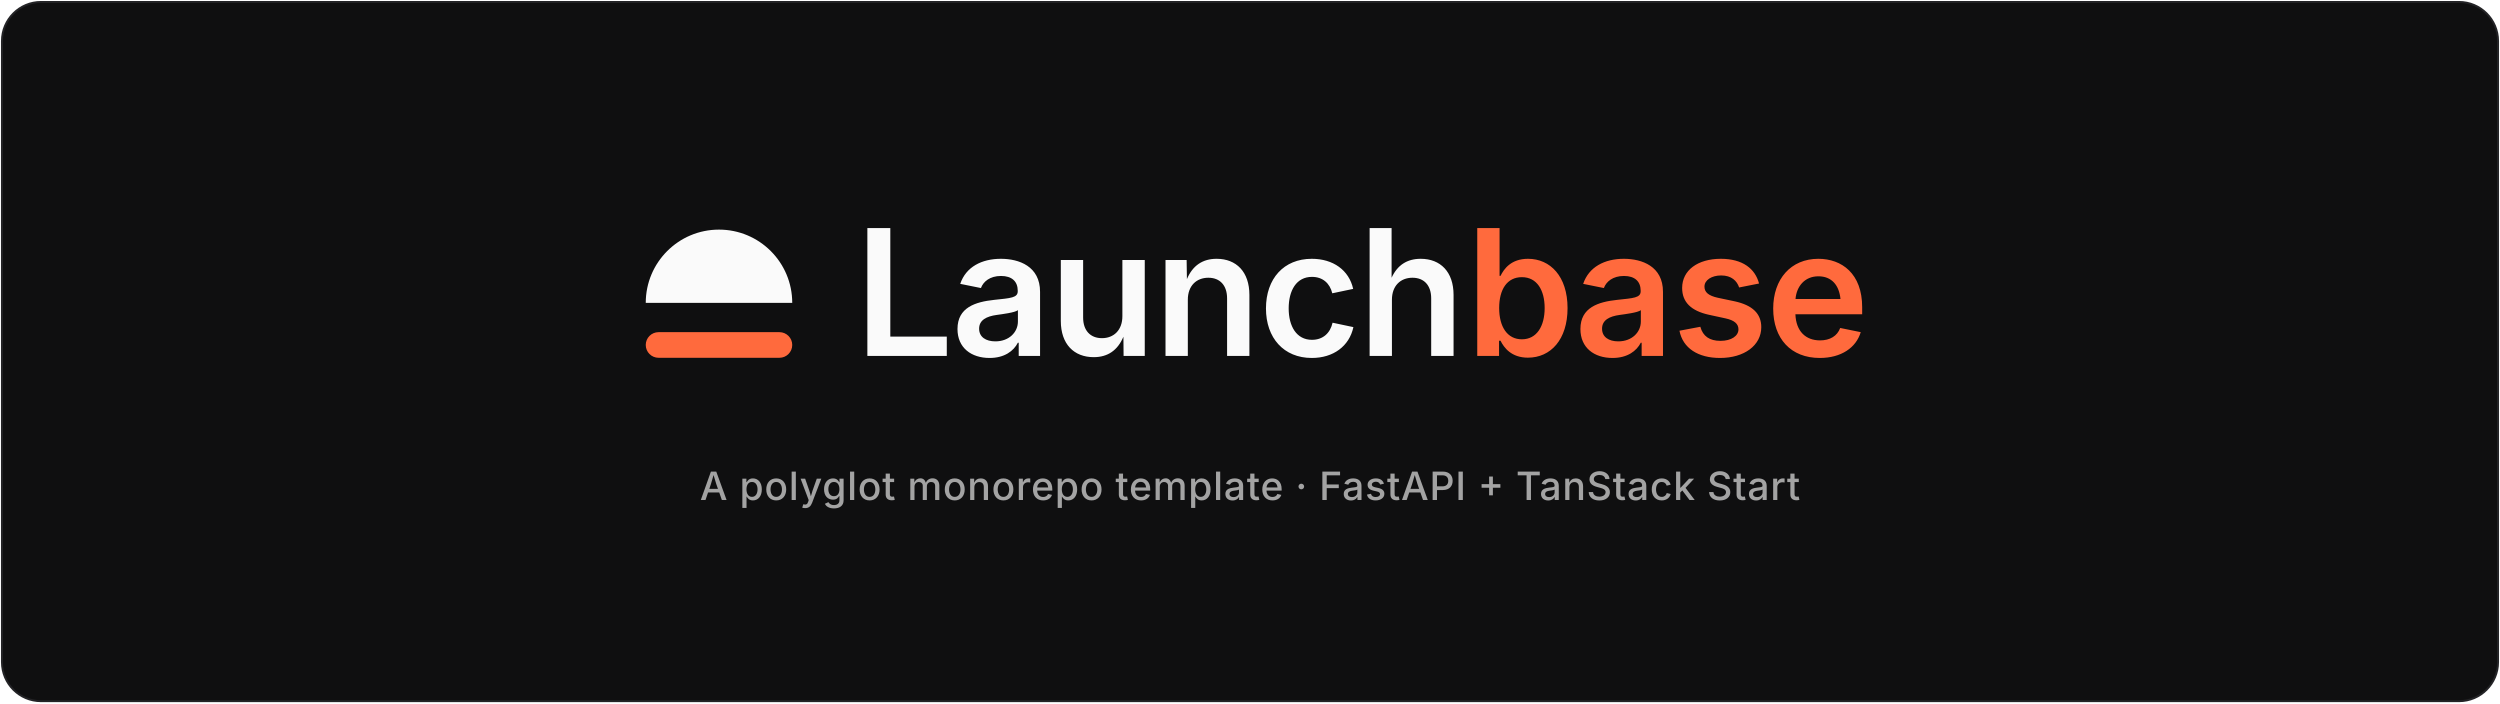
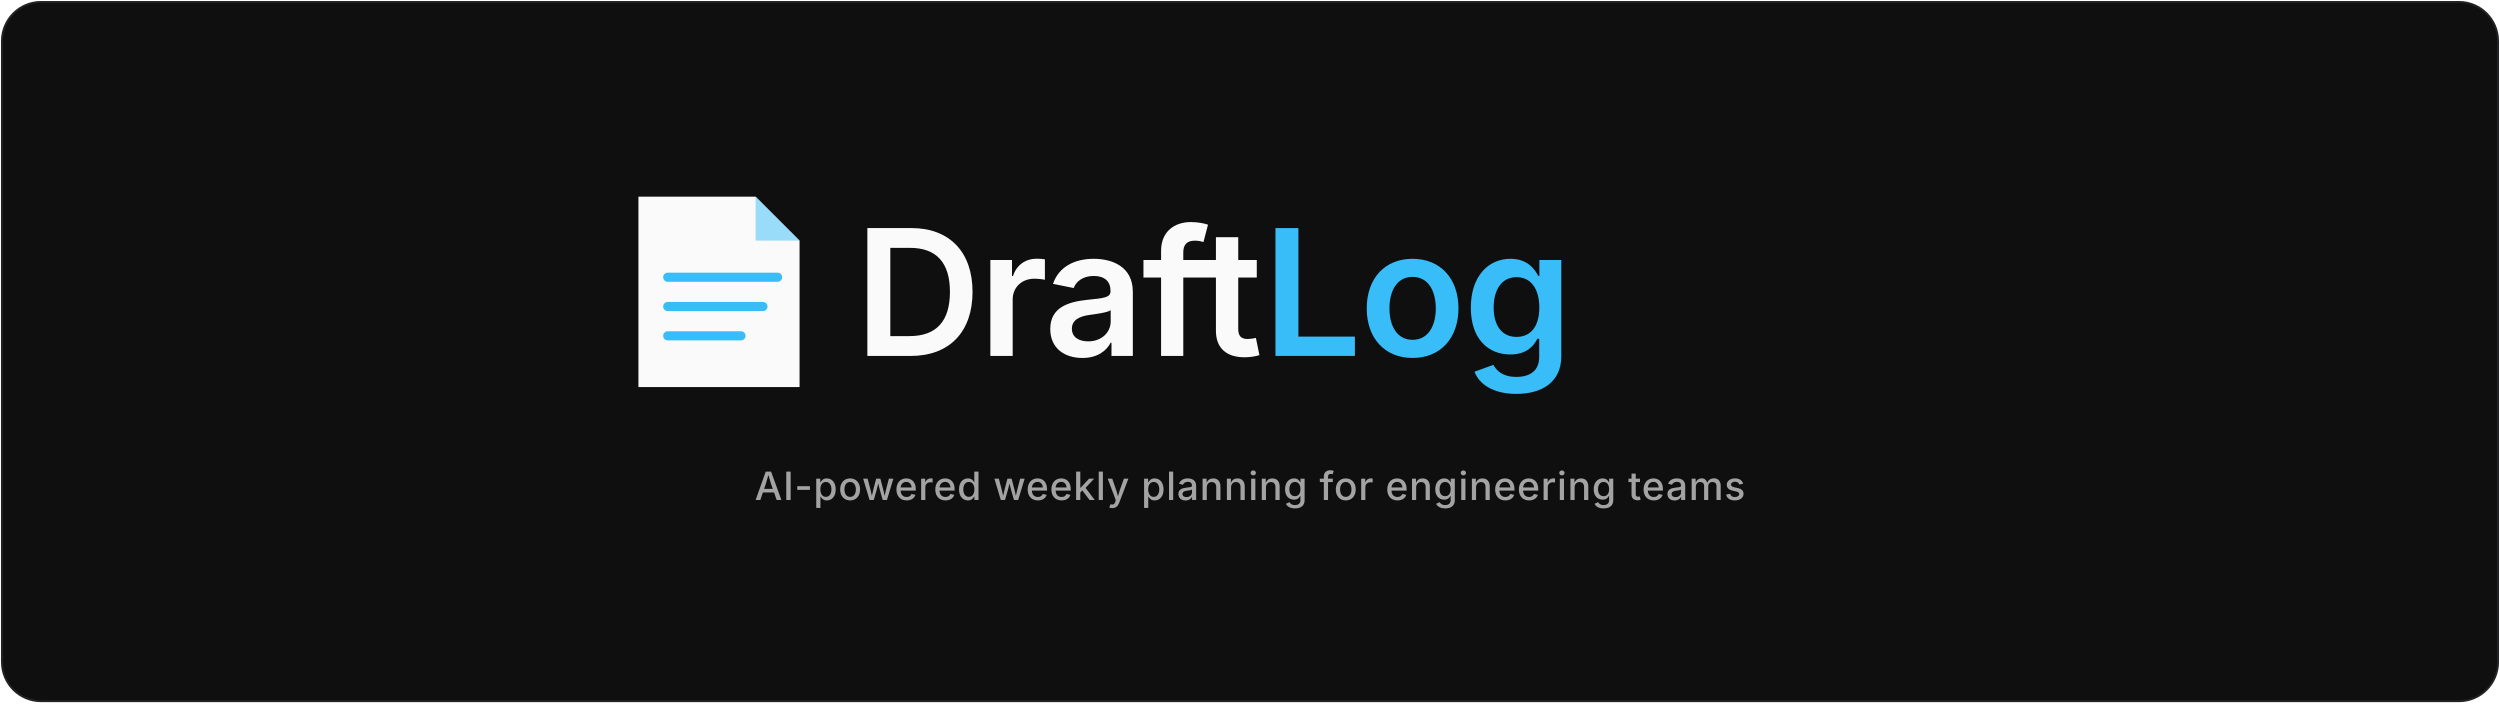
- <svg xmlns="http://www.w3.org/2000/svg" viewBox="0 0 1280 360" width="1280" height="360" role="img" aria-label="Launchbase — a polyglot monorepo template">
+ <svg xmlns="http://www.w3.org/2000/svg" viewBox="0 0 1280 360" width="1280" height="360" role="img" aria-label="DraftLog — AI-powered weekly planning for engineering teams">
  <rect x="1" y="1" width="1278" height="358" rx="20" fill="#0F0F10" stroke="#232326" stroke-width="1" />
  <svg x="330" y="96" width="620" height="120" viewBox="0 0 330 64" preserveAspectRatio="xMidYMid meet" overflow="visible">
-     <g fill="#FAFAFA" transform="translate(-12 -3.5)">
-       <path d="M12 35 A20 20 0 0 1 52 35 Z" />
-       <rect x="12" y="43" width="40" height="7" rx="3.5" fill="#FF6A3D" />
+     <g transform="translate(-12 -3.5)">
+       <path d="M10 6 H42 L54 18 V58 H10 Z" fill="#FAFAFA" />
+       <path d="M42 6 L54 18 H42 Z" fill="#38BDF8" opacity="0.5" />
+       <line x1="18" y1="28" x2="48" y2="28" stroke="#38BDF8" stroke-width="2.5" stroke-linecap="round" />
+       <line x1="18" y1="36" x2="44" y2="36" stroke="#38BDF8" stroke-width="2.5" stroke-linecap="round" />
+       <line x1="18" y1="44" x2="38" y2="44" stroke="#38BDF8" stroke-width="2.5" stroke-linecap="round" />
    </g>
-     <text x="57" y="46" font-family="Inter, 'SF Pro Display', 'Segoe UI', system-ui, sans-serif" font-size="48" font-weight="600" letter-spacing="-0.8" fill="#FAFAFA">Launch<tspan fill="#FF6A3D">base</tspan>
+     <text x="57" y="46" font-family="Inter, 'SF Pro Display', 'Segoe UI', system-ui, sans-serif" font-size="48" font-weight="600" letter-spacing="-0.8" fill="#FAFAFA">Draft<tspan fill="#38BDF8">Log</tspan>
    </text>
  </svg>
-   <text x="640" y="256" text-anchor="middle" font-family="Inter, 'SF Pro Display', 'Segoe UI', system-ui, sans-serif" font-size="20" font-weight="500" letter-spacing="0.02em" fill="#A3A3A3">A polyglot monorepo template · FastAPI + TanStack Start</text>
+   <text x="640" y="256" text-anchor="middle" font-family="Inter, 'SF Pro Display', 'Segoe UI', system-ui, sans-serif" font-size="20" font-weight="500" letter-spacing="0.02em" fill="#A3A3A3">AI-powered weekly planning for engineering teams</text>
</svg>
